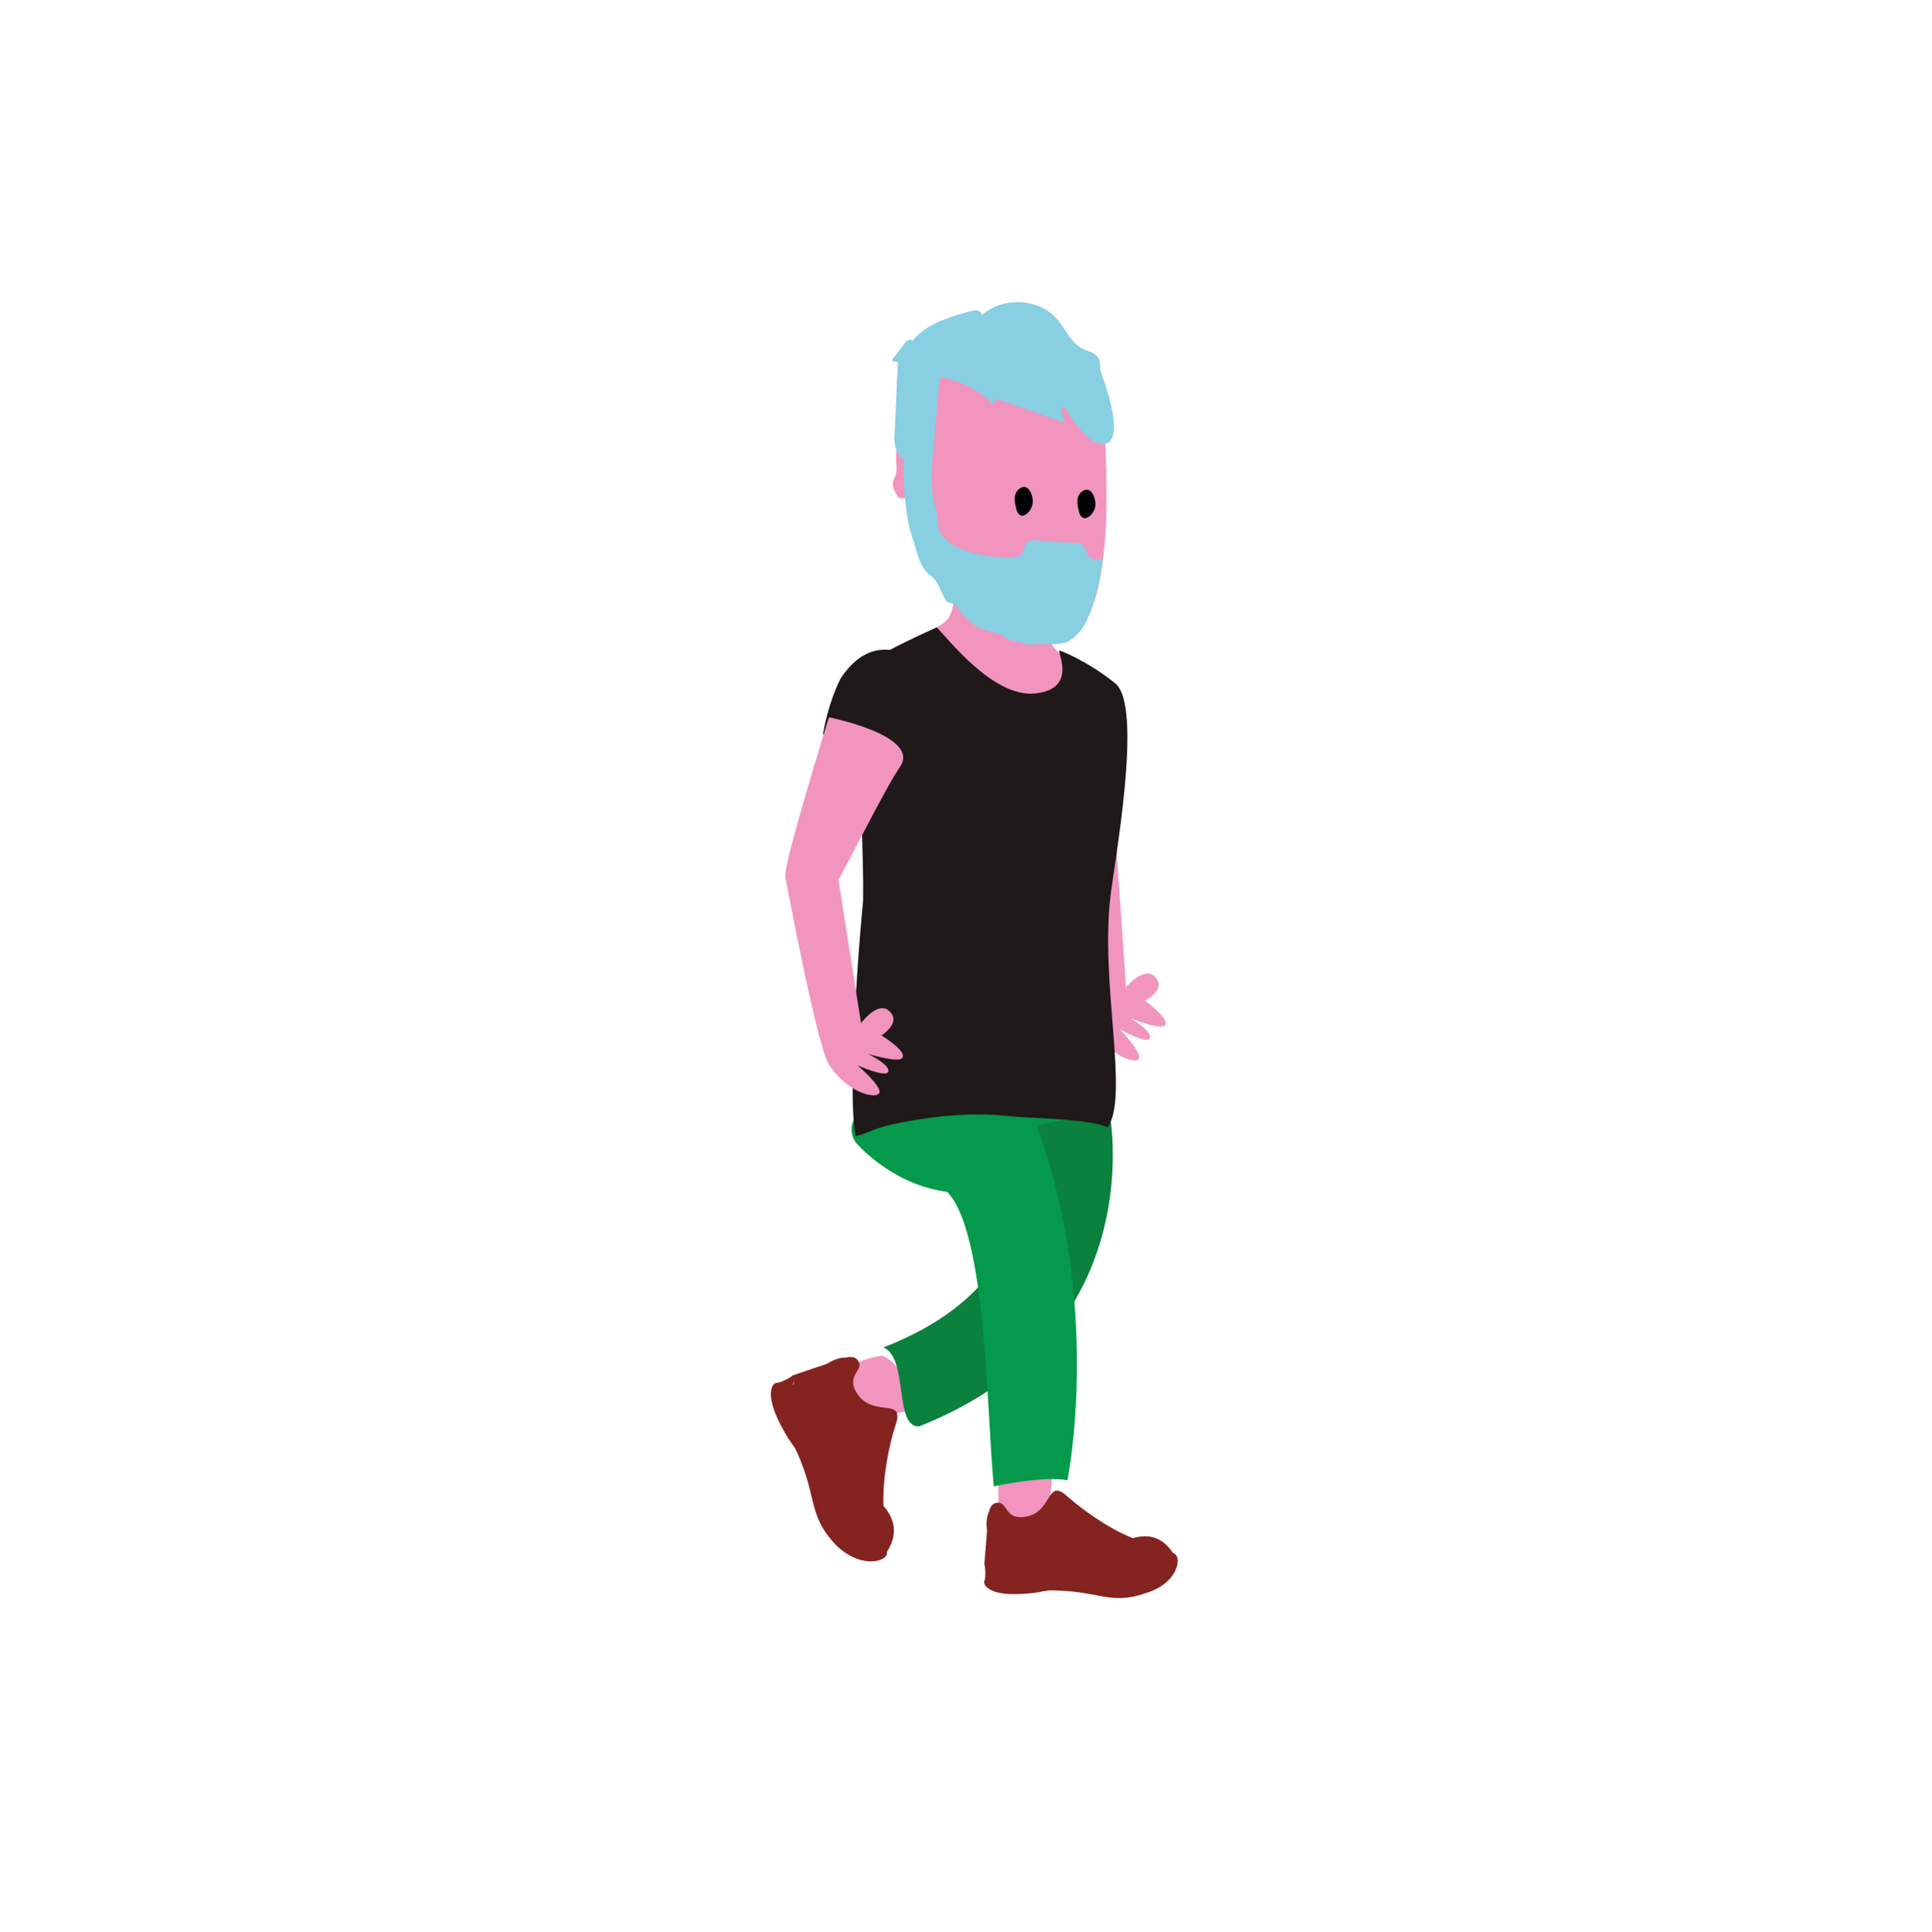
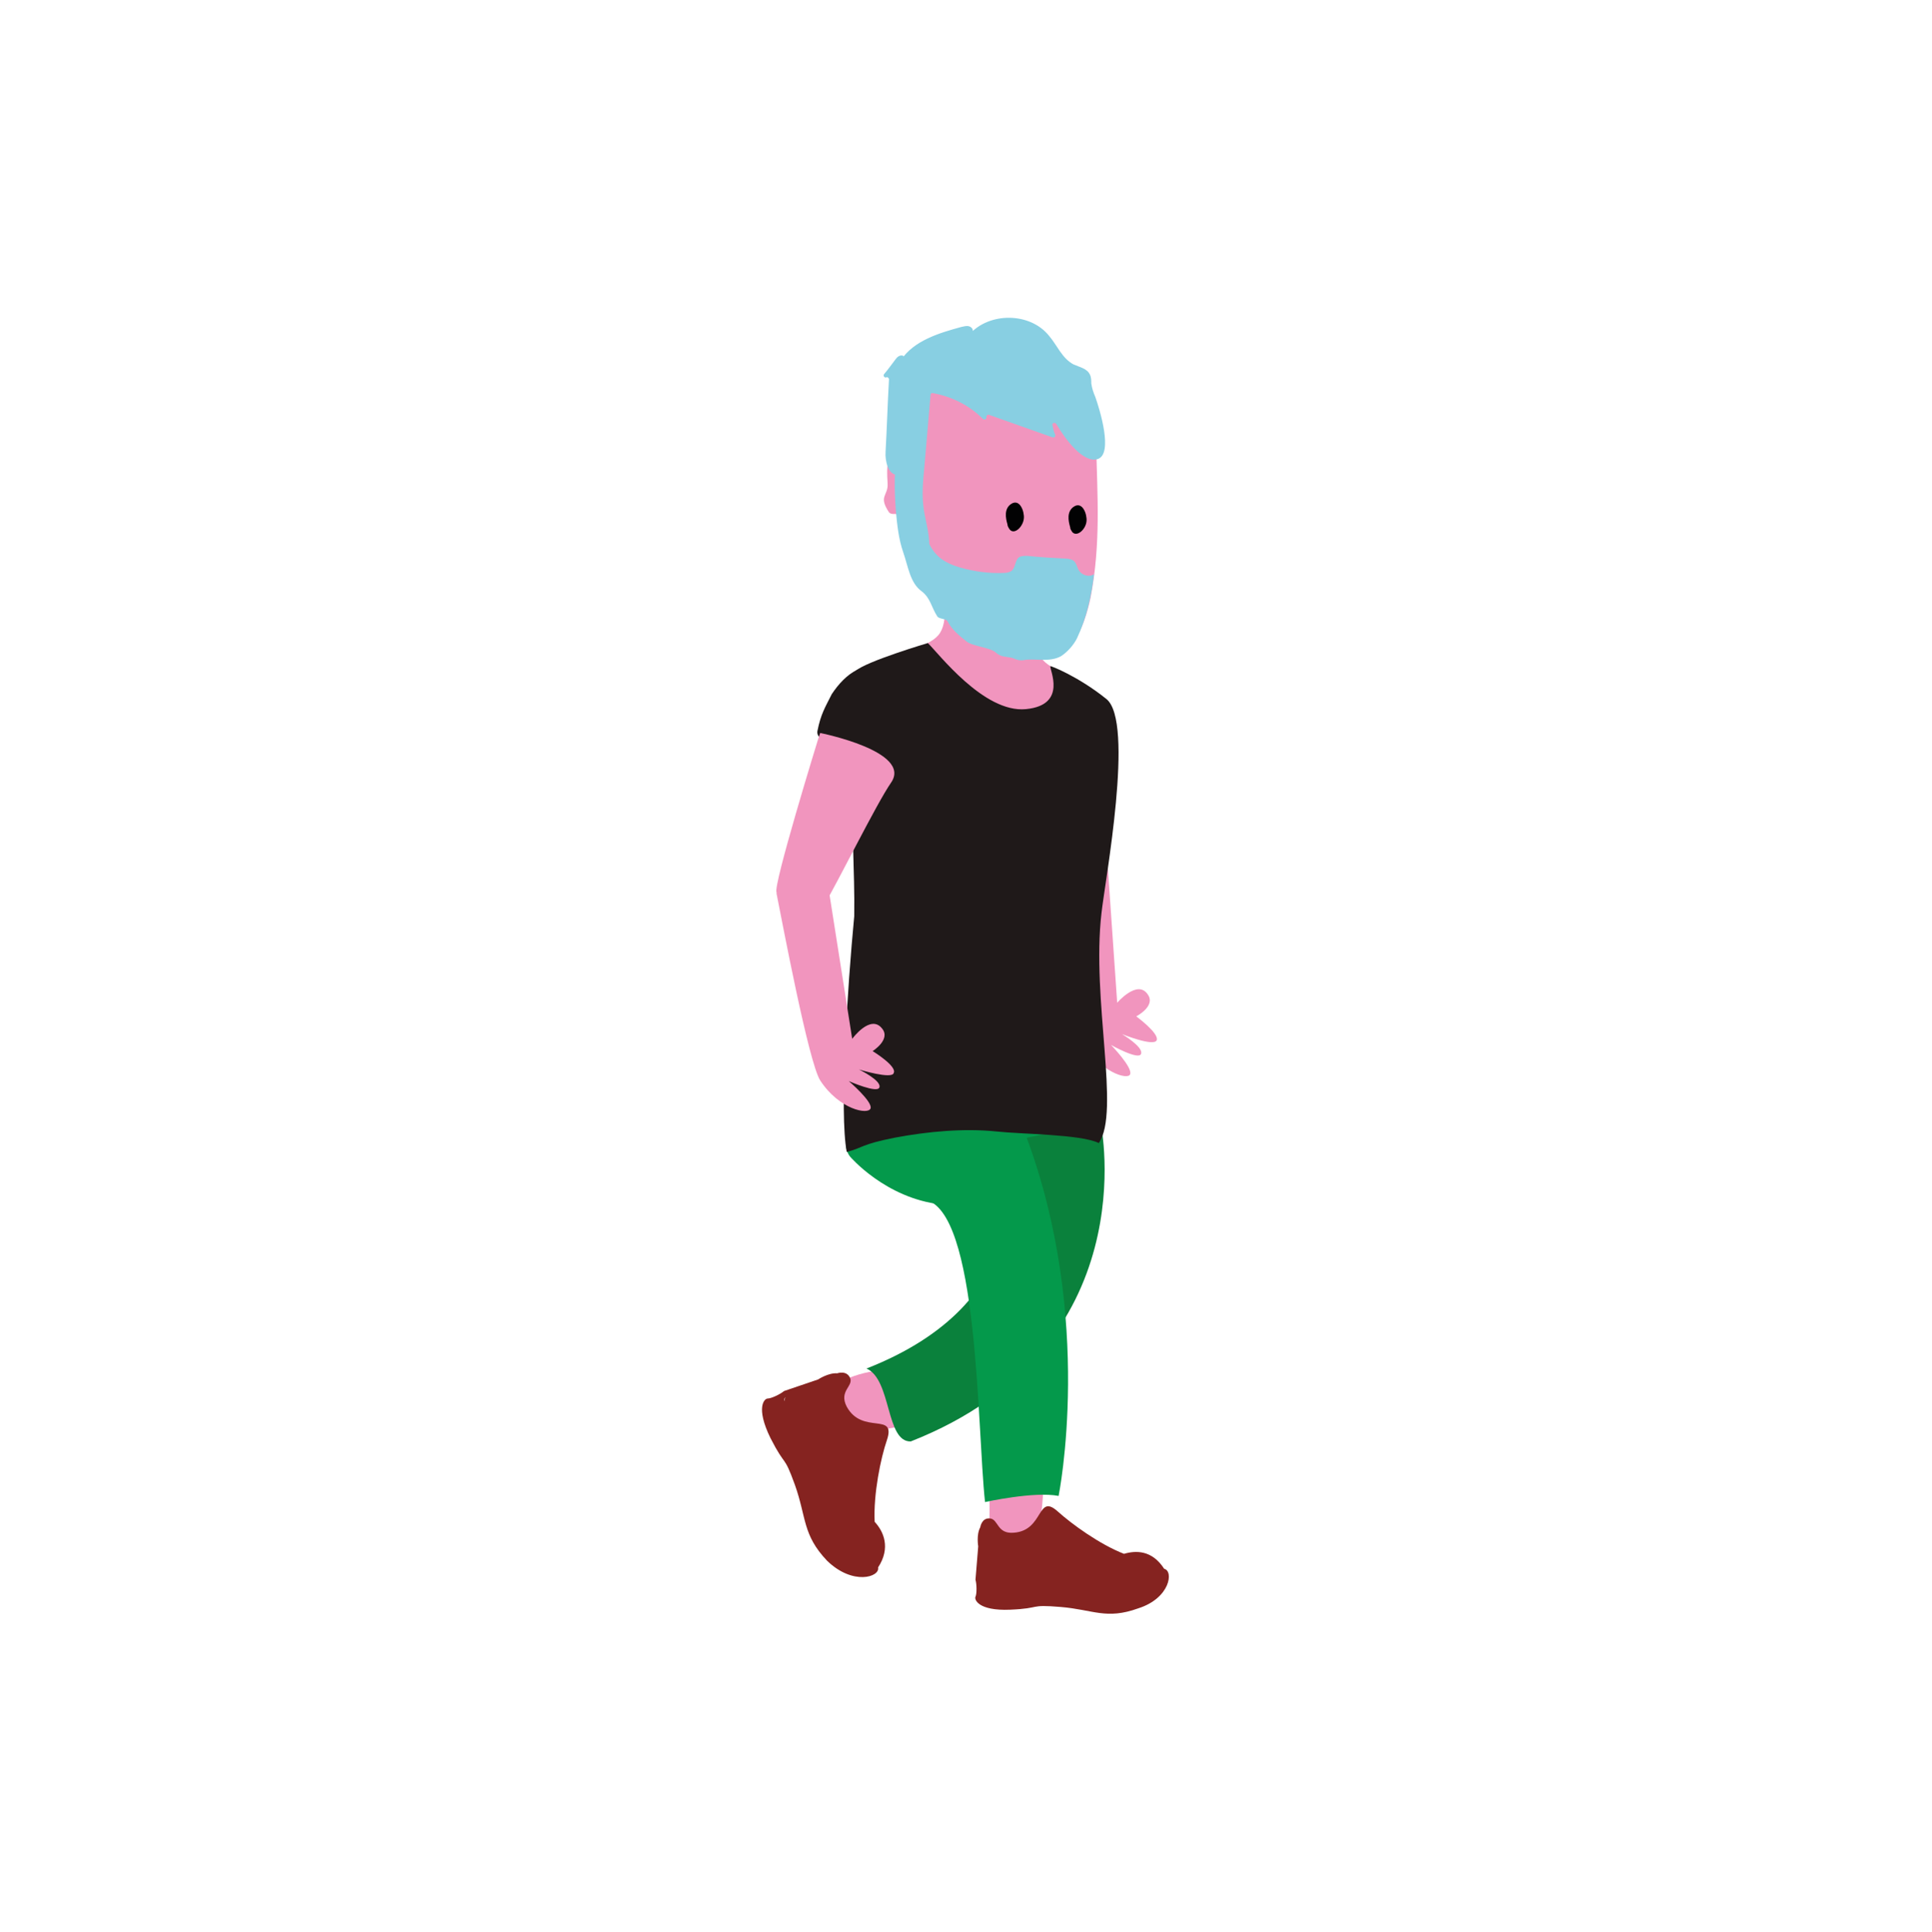
<svg xmlns="http://www.w3.org/2000/svg" version="1.1" id="Capa_1" x="0px" y="0px" viewBox="0 0 283.5 283.5" style="enable-background:new 0 0 283.5 283.5;" xml:space="preserve">
  <style type="text/css">
	.st0{fill:#F195BE;}
	.st1{fill:#852320;}
	.st2{fill:#0A813C;}
- 	.st3{fill:#1F1919;}
- 	.st4{fill:#04994B;stroke:#04994B;stroke-miterlimit:10;}
- 	.st5{fill:#04994B;}
- 	.st6{fill:#88CFE2;}
- 	.st7{fill:#020203;}
+ 	.st3{fill:#04994B;}
+ 	.st4{fill:#1F1919;}
+ 	.st5{fill:#88CFE2;}
+ 	.st6{fill:#020203;}
</style>
  <g>
-     <g>
-       <path class="st0" d="M134.7,207.1c0.1-1.7-0.7-3-2-5c-0.5-0.8-1.2-1.8-2.3-2.6c-0.3-0.2-0.5-0.3-0.9-0.5c-1.5,0.2-4.3,1-5.5,2.1    c-2.5,2.1,4.5,7.4,6,7.6c1.3,0.2-0.3-0.9,1.4-1.1C131.1,207.4,133.6,207.1,134.7,207.1z" />
-       <path class="st1" d="M130.2,227.8c1.9-2.9,0.8-5.3-0.5-6.7c-0.2-4.1,0.9-9.4,1.8-12c1.4-4.2-3.6-0.7-5.9-4.9c-1.2-2.3,1-3,0.5-4.2    c-0.5-1.2-1.9-0.7-1.9-0.7c-1.3-0.1-2.8,0.9-2.8,0.9l-5,1.7c-0.6,0.5-1.9,1.1-2.4,1.1c-0.5,0-1.8,1.3,0.4,5.8    c2.3,4.5,1.9,2.2,3.6,6.9c1.7,4.8,1.1,7.3,4.7,11.1C126.5,230.5,130.5,229.2,130.2,227.8z M116.6,202.8c-0.1,0.2-0.1,0.4-0.2,0.6    C116.4,203.1,116.5,202.9,116.6,202.8z" />
-     </g>
-     <path class="st2" d="M129.7,197.8c3.7,1.6,1.5,11.7,5.2,11.6c34.8-13.7,27.9-46.6,27.9-46.6l-14.8-1.5   C150.5,170.1,154.4,188.1,129.7,197.8z" />
-     <path class="st0" d="M154.1,210.8c-1,0.6,0,1.4-0.8,1.6c-2.4,0.9-4.3,1.3-6.7,1.4c0,0,0,0.1,0,0.1c-0.1,0.1-0.2,0.2-0.3,0.2   c0.7,6.3-0.2,12.1-0.2,12.1s3.6-1.8,8-5.7C154,220.6,155,215.1,154.1,210.8z" />
-     <path class="st1" d="M172.2,228c-1.8-2.8-4.2-2.7-5.9-2.2c-3.6-1.4-7.7-4.4-9.7-6.2c-3.1-2.8-2,2.8-6.5,3.1c-2.5,0.2-2.2-2-3.5-2.1   c-1.2-0.1-1.4,1.3-1.4,1.3c-0.6,1.1-0.3,2.8-0.3,2.8l-0.4,4.9c0.2,0.7,0.2,2.1,0,2.5c-0.2,0.4,0.4,2.1,5.1,1.9   c4.7-0.2,2.6-0.8,7.4-0.4c4.8,0.4,6.7,1.9,11.4,0.2C173.1,232.3,173.6,228.3,172.2,228z M145.4,230.1c0.1,0.1,0.3,0.3,0.4,0.4   C145.6,230.3,145.5,230.2,145.4,230.1z" />
-     <path class="st0" d="M168.1,146.9c0,0,2.9-1.5,1.7-3.2c-1.5-2.3-4.5,1.2-4.5,1.2l-1.6-23.1c-1.3-2.2-5.9-1.2-7.6,0.9   c0,0,0,0.1,0,0.1c0.5,4.6,2.5,25,4.1,27.8c2.5,4.5,6.7,5.7,7,4.8c0.4-1-2.8-4.3-2.8-4.3s4.1,2.3,4.4,1.3c0.4-1-2.8-2.9-2.8-2.9   s4.7,1.9,5.1,0.9C171.5,149.4,168.1,146.9,168.1,146.9z" />
-     <path class="st3" d="M132.4,95.8c-4.2-1.4-7,0.8-9,3.8c-1.1,2.2-2,4.9-2.6,8.2c0,0,10.8,0.9,11.7,5c0.5,2.2,3.7-3.3,5.2-9.6   C137.4,99.9,135.5,96.9,132.4,95.8z" />
-     <path class="st4" d="M153.1,164.5c1.9-0.4,3.8-0.7,5.7-0.9c-5.7-1.8-18.7-5.3-26.3-3c-9.9,2.9-6.4,6.9-6.4,6.9s5.2,6.1,13.3,7   C139.9,167.9,147.6,165.6,153.1,164.5z" />
-     <path class="st5" d="M144.3,163.1c-5.3,1.9-4.7,5.2-7.3,10.7c8,1.4,7.7,33.3,8.9,44.4c0,0,7.2-1.6,10.8-0.9c0,0,5.3-26-4.8-52.9   C150.7,164.8,145.4,162.7,144.3,163.1z" />
-     <path class="st0" d="M154.2,86.6c0.5-3.2,2.4-6.2,2.4-9.3c-1.4,0.6-2.6,1.9-3.7,2.8c-1.7,1.4-3.4,2.7-5.2,4.1   c-1.7,1.4-0.4-3.2-2.2-2c-1.1,0.7-4-1.9-5.2-1.3c-0.3,8.5,0.1,9.7-3,11.3c-0.9,2.8-4.4,7.4-5.6,10.1c5.1,3,26.3,8.4,26.9-4.8   C152.2,95.3,153.5,91,154.2,86.6z" />
-     <path class="st0" d="M131.6,68.7c-0.4-5.9,1.2-3.3,1.5-6.6c0.2-2.5,0.7-7.7,2.9-9c2.2-1.2,4.7-1.7,7.3-1.8c4.2-0.2,8.5,0.4,12.5,2   c2.3,0.9,4.7,2.4,5.7,4.7c0.7,1.5,0.7,3.1,0.7,4.7c0.2,8,0.7,14.8-0.8,22.7c-0.4,1.9-1.3,5.2-2.7,6.6c-1.9,1.9-4.9,2-7.6,2   c-1.5-0.8-2.8-2.1-4.1-3.2c-1.8-1.5-3.4-3.2-5-4.8c-1.6-1.6-3.2-3.1-4.8-4.7c-0.7-0.8-1.6-1.6-2.5-2.1c0-0.3,0.1-0.5,0.2-0.8   c-1-0.1-1.4-1.3-1.4-2.2c0-1,0.3-2-0.2-2.8c-0.3-0.5-1.1,0-1.5-0.5C130.2,70.5,131.7,70.5,131.6,68.7z" />
-     <path class="st6" d="M155.8,60.1c0.1,0.5,0.2,1,0.4,1.4c0.1,0.2-0.1,0.5-0.4,0.4c-3.1-1.1-6.2-2.2-9.3-3.3   c-0.2-0.1-0.4,0.1-0.4,0.3c0,0,0,0,0,0c0.1,0.3-0.3,0.5-0.5,0.3c-2-2-4.6-3.3-7.4-3.8c-0.2,0-0.3,0.1-0.3,0.3   c-0.3,3.5-0.6,7-0.9,10.5c-0.2,2.1-0.4,4.1-0.1,6.2c0.3,2.1,1.1,4.3,0.7,6.4c0,0.1-0.1,0.2-0.2,0.2c-1.5,0.5-2.7-1.4-3.1-3   c-0.6-2.7-1-5.5-1-8.3c0-0.2-0.1-0.3-0.3-0.3c-1.3,0-1.8-2-1.7-3.4c0.2-3.5,0.3-7.1,0.5-10.6c0-0.2-0.2-0.4-0.4-0.3c0,0,0,0,0,0   c-0.3,0.1-0.5-0.3-0.3-0.5c0.6-0.7,1-1.3,1.7-2.2c0.2-0.3,0.6-0.6,1-0.5s0.1,0.9-0.2,0.6c1.9-2.8,5.5-3.9,8.8-4.8   c0.5-0.1,1.1-0.3,1.5,0.1c0.4,0.3,0.2,1.2-0.3,1c2.9-3.3,8.9-3.3,11.7,0.2c1.2,1.4,1.9,3.3,3.6,4.2c0.9,0.4,2,0.6,2.4,1.5   c0.2,0.4,0.2,0.9,0.2,1.3c0.1,0.7,0.3,1.3,0.6,2c0.6,1.7,2.7,8.4,0.3,9.1c-2.1,0.6-4.7-2.9-6-5.1C156.2,59.6,155.7,59.8,155.8,60.1   z" />
-     <path class="st6" d="M132.8,72.6c0.2,2.1,0.4,4.2,1.1,6.2c0.7,2,1,4.5,2.7,5.7c1.3,1,1.4,2.3,2.3,3.7c0.3,0.4,1.3,0.3,1.5,0.7   c0.6,1.2,1.7,2.1,2.7,2.9c0.9,0.8,3.5,0.9,4.4,1.7c0.2,0.2,0.4,0.3,0.6,0.4c0.6,0.3,1.5,0.2,2.1,0.5c0.5,0.2,0.9,0.3,1.4,0.2   c1.5-0.3,3.8,0.4,5.5-0.6c0.9-0.6,1.8-1.6,2.3-2.6c1.4-3,2.1-6.1,2.5-9.4c-0.8,0.5-1.9,0.1-2.3-0.7c-0.2-0.4-0.3-0.9-0.6-1.2   c-0.3-0.3-0.9-0.4-1.3-0.4c-1.9-0.1-3.7-0.2-5.6-0.4c-0.4,0-0.9,0-1.2,0.2c-0.6,0.4-0.5,1.5-1.1,2c-0.3,0.2-0.7,0.3-1.1,0.3   c-2.2,0.1-4.4-0.2-6.5-0.8c-1-0.3-2-0.7-2.9-1.4c-1.7-1.4-2.3-3.6-2.7-5.7c-0.7-3.8-1-7.8-0.7-11.7c0-0.7-0.3-3-1.6-2   c-0.6,0.5-1,2.8-1.2,3.6C132.5,66.6,132.6,69.6,132.8,72.6z" />
-     <path class="st7" d="M149.5,75.4c-0.1-0.2-0.3-0.4-0.3-0.7c-0.3-1-0.5-2.3,0.5-3c1.3-0.9,2,1.1,1.9,2.1   C151.5,75,150.2,76.3,149.5,75.4z" />
-     <path class="st7" d="M158.7,75.8c-0.1-0.2-0.3-0.4-0.3-0.7c-0.3-1-0.5-2.3,0.5-3c1.3-0.9,2,1.1,1.9,2.1   C160.7,75.4,159.4,76.6,158.7,75.8z" />
-     <path class="st3" d="M163.7,100.3c-4.1-3.3-8.2-4.9-8.2-4.8c-0.2,0.4,2.6,5.7-3.6,6.3c-6.2,0.6-12.9-8.3-14.4-9.7   c0,0-8.1,3.6-9.6,5c-2.9,5.8-0.7,10.6-1.2,16.9c-0.5,5.7,0.1,11.1,0,18.2c-1,10.5-2.2,28.9-1.1,34.6c2.4-0.6,2-1.1,7.1-2.1   c4.8-0.9,10.1-1.4,14.9-0.9c3.6,0.4,12.4,0.4,15,1.7c3.2-4.6-1.1-21,0.4-33.8C163.5,127.1,167.9,103.6,163.7,100.3z" />
-     <path class="st0" d="M121.7,105.3l-0.3,0.9c0,0-6.7,21.7-6.1,22.5c1,2.1,1.7,2,3.9,2.3c0.5,0.1,2.4-0.2,3-0.3   c2.2-3.7,7.7-14.9,9.9-18.1C135.3,108,121.7,105.3,121.7,105.3z" />
-     <path class="st0" d="M129.4,152c0,0,2.7-1.7,1.4-3.3c-1.7-2.2-4.4,1.5-4.4,1.5l-3.6-22.9c-1.5-2.1-6-0.7-7.5,1.5c0,0,0,0.1,0,0.1   c0.9,4.5,4.7,24.7,6.4,27.4c2.8,4.3,7.1,5.1,7.4,4.1c0.3-1-3.2-4-3.2-4s4.3,1.9,4.5,0.9c0.3-1-3-2.6-3-2.6s4.9,1.5,5.1,0.5   C133,154.2,129.4,152,129.4,152z" />
+     <path class="st0" d="M133.4,209.4c0.1-1.7-0.7-3-2-5c-0.5-0.8-1.2-1.8-2.3-2.6c-0.3-0.2-0.5-0.3-0.9-0.5c-1.5,0.2-4.3,1-5.5,2.1   c-2.5,2.1,4.5,7.4,6,7.6c1.3,0.2-0.3-0.9,1.4-1.1C129.8,209.7,132.3,209.4,133.4,209.4z" />
+     <path class="st1" d="M128.9,230.1c1.9-2.9,0.8-5.3-0.5-6.7c-0.2-4.1,0.9-9.4,1.8-12c1.4-4.2-3.6-0.7-5.9-4.9c-1.2-2.3,1-3,0.5-4.2   s-1.9-0.7-1.9-0.7c-1.3-0.1-2.8,0.9-2.8,0.9l-5,1.7c-0.6,0.5-1.9,1.1-2.4,1.1s-1.8,1.3,0.4,5.8c2.3,4.5,1.9,2.2,3.6,6.9   c1.7,4.8,1.1,7.3,4.7,11.1C125.2,232.8,129.2,231.5,128.9,230.1z M115.3,205.1c-0.1,0.2-0.1,0.4-0.2,0.6   C115.1,205.4,115.2,205.2,115.3,205.1z" />
  </g>
+   <path class="st2" d="M127.2,200.9c3.7,1.6,2.8,10.8,6.5,10.7c34.8-13.7,27.9-46.6,27.9-46.6l-14.8-1.5  C149.2,172.4,151.9,191.2,127.2,200.9z" />
+   <path class="st0" d="M152.8,213.1c-1,0.6,0,1.4-0.8,1.6c-2.4,0.9-4.3,1.3-6.7,1.4v0.1c-0.1,0.1-0.2,0.2-0.3,0.2  c0.7,6.3-0.2,12.1-0.2,12.1s3.6-1.8,8-5.7C152.7,222.9,153.7,217.4,152.8,213.1z" />
+   <path class="st1" d="M170.9,230.3c-1.8-2.8-4.2-2.7-5.9-2.2c-3.6-1.4-7.7-4.4-9.7-6.2c-3.1-2.8-2,2.8-6.5,3.1  c-2.5,0.2-2.2-2-3.5-2.1c-1.2-0.1-1.4,1.3-1.4,1.3c-0.6,1.1-0.3,2.8-0.3,2.8l-0.4,4.9c0.2,0.7,0.2,2.1,0,2.5s0.4,2.1,5.1,1.9  c4.7-0.2,2.6-0.8,7.4-0.4c4.8,0.4,6.7,1.9,11.4,0.2C171.8,234.6,172.3,230.6,170.9,230.3z M144.1,232.4c0.1,0.1,0.3,0.3,0.4,0.4  C144.3,232.6,144.2,232.5,144.1,232.4z" />
+   <path class="st3" d="M143,165.4c-5.3,1.9-4.7,5.2-7.3,10.7c8,1.4,7.7,33.3,8.9,44.4c0,0,7.2-1.6,10.8-0.9c0,0,5.3-26-4.8-52.9  C149.4,167.1,144.1,165,143,165.4z" />
+   <path class="st0" d="M166.8,149.2c0,0,2.9-1.5,1.7-3.2c-1.5-2.3-4.5,1.2-4.5,1.2l-1.6-23.1c-1.3-2.2-5.9-1.2-7.6,0.9v0.1  c0.5,4.6,2.5,25,4.1,27.8c2.5,4.5,6.7,5.7,7,4.8c0.4-1-2.8-4.3-2.8-4.3s4.1,2.3,4.4,1.3c0.4-1-2.8-2.9-2.8-2.9s4.7,1.9,5.1,0.9  S166.8,149.2,166.8,149.2z" />
+   <path class="st4" d="M131.1,98.1c-4.2-1.4-7,0.8-9,3.8c-1,2-1.6,2.9-2.1,5.4c-0.1,0.5,0.2,1,0.7,1.2c2.5,0.8,9.8,3.2,10.5,6.6  c0.5,2.2,3.7-3.3,5.2-9.6C136.1,102.2,134.2,99.2,131.1,98.1z" />
+   <path class="st3" d="M151.8,166.8c1.9-0.4,3.8-0.7,5.7-0.9c-5.7-1.8-18.7-5.3-26.3-3c-9.9,2.9-6.4,6.9-6.4,6.9s5.2,6.1,13.3,7  C138.6,170.2,146.3,167.9,151.8,166.8z" />
+   <path class="st0" d="M152.9,88.9c0.5-3.2,2.4-6.2,2.4-9.3c-1.4,0.6-2.6,1.9-3.7,2.8c-1.7,1.4-3.4,2.7-5.2,4.1  c-1.7,1.4-0.4-3.2-2.2-2c-1.1,0.7-4-1.9-5.2-1.3c-0.3,8.5,0.1,9.7-3,11.3c-0.9,2.8-4.4,7.4-5.6,10.1c5.1,3,25.6,7.5,26.2-5.7  C150.2,96.7,152.2,93.3,152.9,88.9z" />
+   <path class="st0" d="M130.3,71c-0.4-5.9,1.2-3.3,1.5-6.6c0.2-2.5,0.7-7.7,2.9-9c2.2-1.2,4.7-1.7,7.3-1.8c4.2-0.2,8.5,0.4,12.5,2  c2.3,0.9,4.7,2.4,5.7,4.7c0.7,1.5,0.7,3.1,0.7,4.7c0.2,8,0.7,14.8-0.8,22.7c-0.4,1.9-1.3,5.2-2.7,6.6c-1.9,1.9-4.9,2-7.6,2  c-1.5-0.8-2.8-2.1-4.1-3.2c-1.8-1.5-3.4-3.2-5-4.8c-1.6-1.6-3.2-3.1-4.8-4.7c-0.7-0.8-1.6-1.6-2.5-2.1c0-0.3,0.1-0.5,0.2-0.8  c-1-0.1-1.4-1.3-1.4-2.2c0-1,0.3-2-0.2-2.8c-0.3-0.5-1.1,0-1.5-0.5C128.9,72.8,130.4,72.8,130.3,71z" />
+   <path class="st5" d="M154.5,62.4c0.1,0.5,0.2,1,0.4,1.4c0.1,0.2-0.1,0.5-0.4,0.4c-3.1-1.1-6.2-2.2-9.3-3.3c-0.2-0.1-0.4,0.1-0.4,0.3  l0,0c0.1,0.3-0.3,0.5-0.5,0.3c-2-2-4.6-3.3-7.4-3.8c-0.2,0-0.3,0.1-0.3,0.3c-0.3,3.5-0.6,7-0.9,10.5c-0.2,2.1-0.4,4.1-0.1,6.2  c0.3,2.1,1.1,4.3,0.7,6.4c0,0.1-0.1,0.2-0.2,0.2c-1.5,0.5-2.7-1.4-3.1-3c-0.6-2.7-1-5.5-1-8.3c0-0.2-0.1-0.3-0.3-0.3  c-1.3,0-1.8-2-1.7-3.4c0.2-3.5,0.3-7.1,0.5-10.6c0-0.2-0.2-0.4-0.4-0.3l0,0c-0.3,0.1-0.5-0.3-0.3-0.5c0.6-0.7,1-1.3,1.7-2.2  c0.2-0.3,0.6-0.6,1-0.5s0.1,0.9-0.2,0.6c1.9-2.8,5.5-3.9,8.8-4.8c0.5-0.1,1.1-0.3,1.5,0.1c0.4,0.3,0.2,1.2-0.3,1  c2.9-3.3,8.9-3.3,11.7,0.2c1.2,1.4,1.9,3.3,3.6,4.2c0.9,0.4,2,0.6,2.4,1.5c0.2,0.4,0.2,0.9,0.2,1.3c0.1,0.7,0.3,1.3,0.6,2  c0.6,1.7,2.7,8.4,0.3,9.1c-2.1,0.6-4.7-2.9-6-5.1C154.9,61.9,154.4,62.1,154.5,62.4z" />
+   <path class="st5" d="M131.5,74.9c0.2,2.1,0.4,4.2,1.1,6.2c0.7,2,1,4.5,2.7,5.7c1.3,1,1.4,2.3,2.3,3.7c0.3,0.4,1.3,0.3,1.5,0.7  c0.6,1.2,1.7,2.1,2.7,2.9c0.9,0.8,3.5,0.9,4.4,1.7c0.2,0.2,0.4,0.3,0.6,0.4c0.6,0.3,1.5,0.2,2.1,0.5c0.5,0.2,0.9,0.3,1.4,0.2  c1.5-0.3,3.8,0.4,5.5-0.6c0.9-0.6,1.8-1.6,2.3-2.6c1.4-3,2.1-6.1,2.5-9.4c-0.8,0.5-1.9,0.1-2.3-0.7c-0.2-0.4-0.3-0.9-0.6-1.2  c-0.3-0.3-0.9-0.4-1.3-0.4c-1.9-0.1-3.7-0.2-5.6-0.4c-0.4,0-0.9,0-1.2,0.2c-0.6,0.4-0.5,1.5-1.1,2c-0.3,0.2-0.7,0.3-1.1,0.3  c-2.2,0.1-4.4-0.2-6.5-0.8c-1-0.3-2-0.7-2.9-1.4c-1.7-1.4-2.3-3.6-2.7-5.7c-0.7-3.8-1-7.8-0.7-11.7c0-0.7-0.3-3-1.6-2  c-0.6,0.5-1,2.8-1.2,3.6C131.2,68.9,131.3,71.9,131.5,74.9z" />
+   <path class="st6" d="M148.2,77.7c-0.1-0.2-0.3-0.4-0.3-0.7c-0.3-1-0.5-2.3,0.5-3c1.3-0.9,2,1.1,1.9,2.1  C150.2,77.3,148.9,78.6,148.2,77.7z" />
+   <path class="st6" d="M157.4,78.1c-0.1-0.2-0.3-0.4-0.3-0.7c-0.3-1-0.5-2.3,0.5-3c1.3-0.9,2,1.1,1.9,2.1  C159.4,77.7,158.1,78.9,157.4,78.1z" />
+   <path class="st4" d="M162.4,102.6c-4.1-3.3-8.2-4.9-8.2-4.8c-0.2,0.4,2.6,5.7-3.6,6.3c-6.2,0.6-12.9-8.3-14.4-9.7  c0,0-9.1,2.7-10.6,4.1c-2.9,5.8,0.3,11.5-0.2,17.8c-0.5,5.7,0.1,11.1,0,18.2c-1,10.5-2.2,28.9-1.1,34.6c2.4-0.6,2-1.1,7.1-2.1  c4.8-0.9,10.1-1.4,14.9-0.9c3.6,0.4,12.4,0.4,15,1.7c3.2-4.6-1.1-21,0.4-33.8C162.2,129.4,166.6,105.9,162.4,102.6z" />
+   <path class="st0" d="M120.4,107.6l-0.3,0.9c0,0-6.7,21.7-6.1,22.5c1,2.1,1.7,2,3.9,2.3c0.5,0.1,2.4-0.2,3-0.3  c2.2-3.7,7.7-14.9,9.9-18.1C134,110.3,120.4,107.6,120.4,107.6z" />
+   <path class="st0" d="M128.1,154.3c0,0,2.7-1.7,1.4-3.3c-1.7-2.2-4.4,1.5-4.4,1.5l-3.6-22.9c-1.5-2.1-6-0.7-7.5,1.5v0.1  c0.9,4.5,4.7,24.7,6.4,27.4c2.8,4.3,7.1,5.1,7.4,4.1s-3.2-4-3.2-4s4.3,1.9,4.5,0.9c0.3-1-3-2.6-3-2.6s4.9,1.5,5.1,0.5  C131.7,156.5,128.1,154.3,128.1,154.3z" />
</svg>
